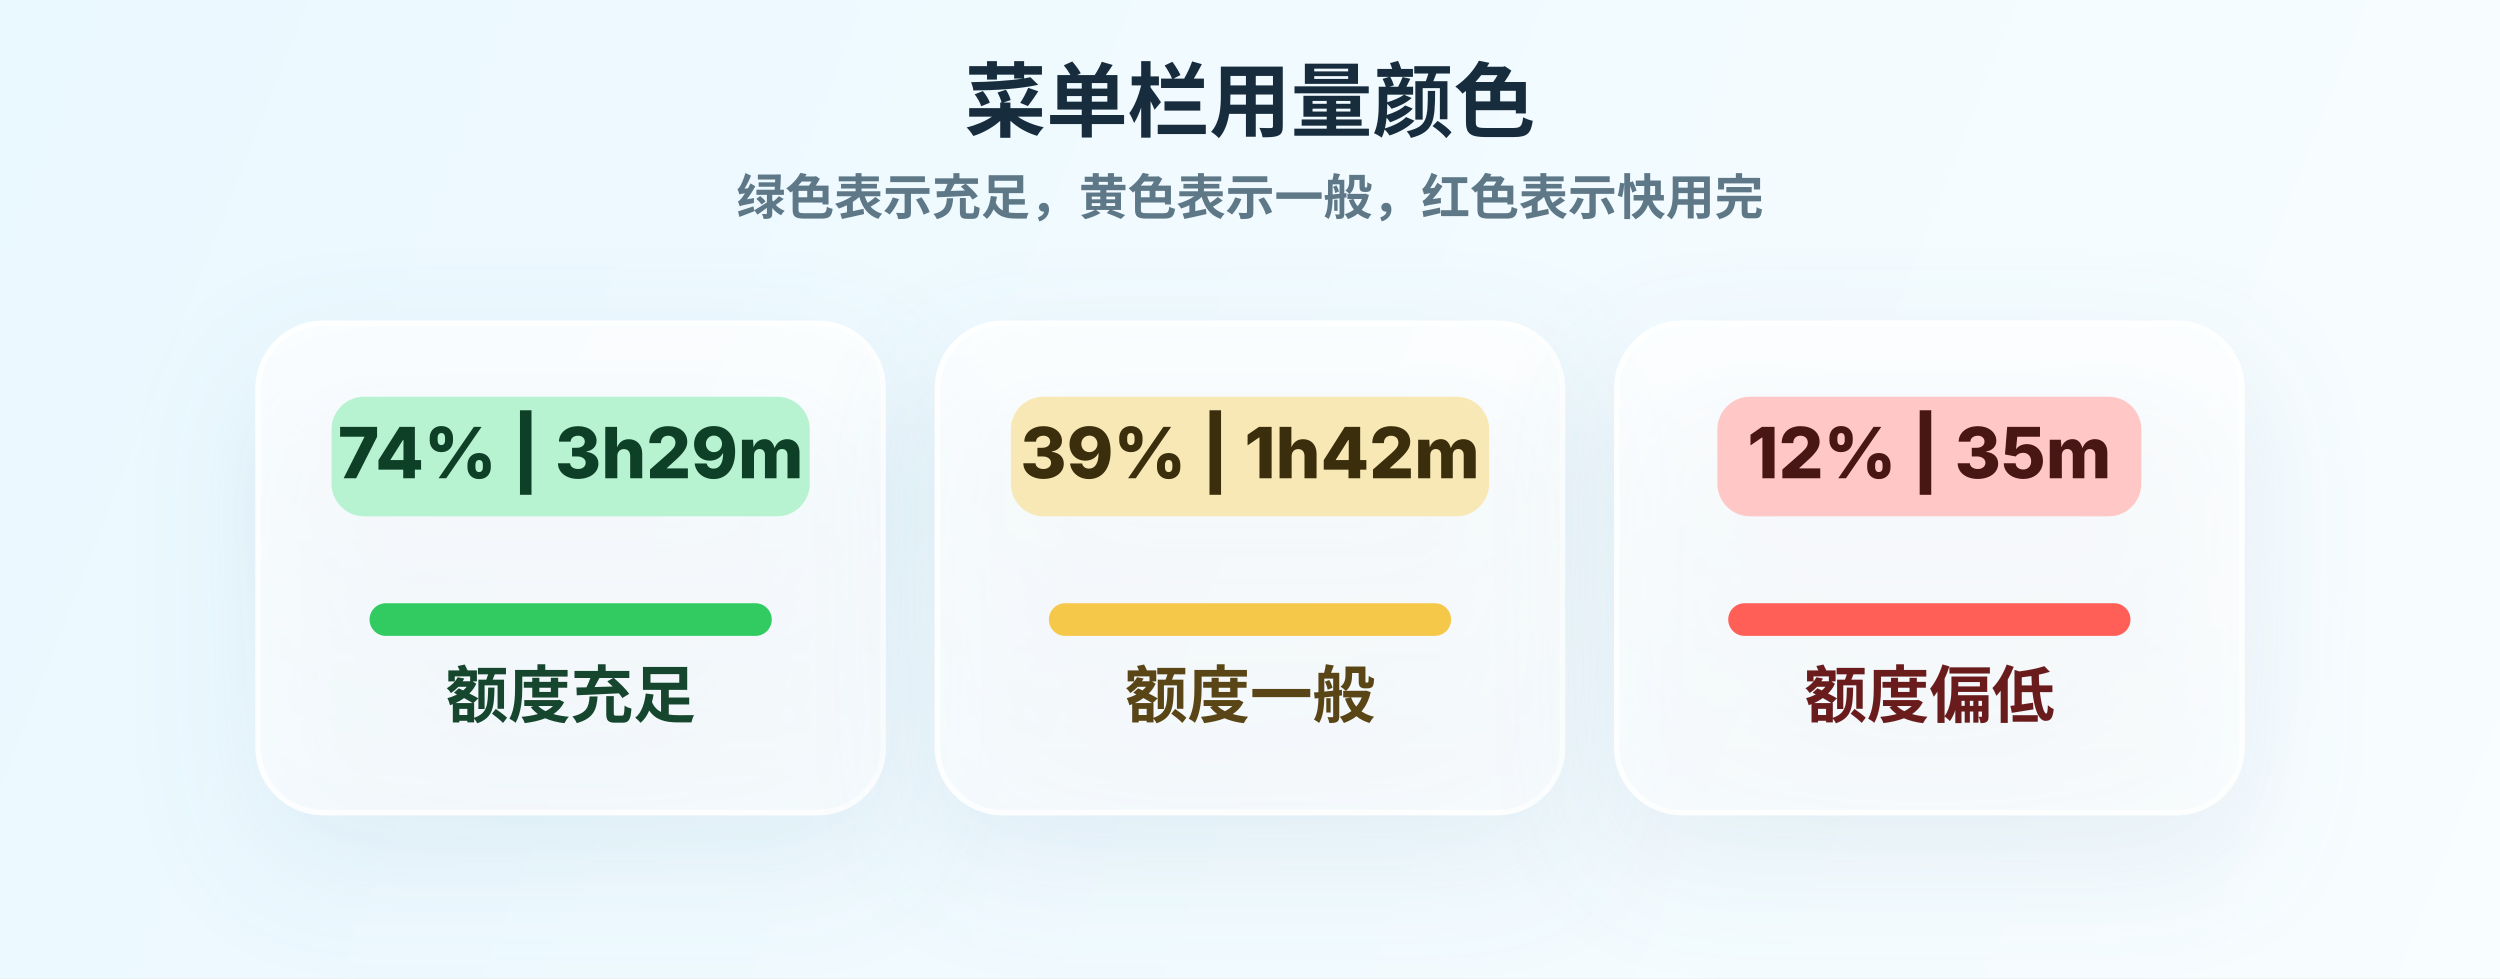
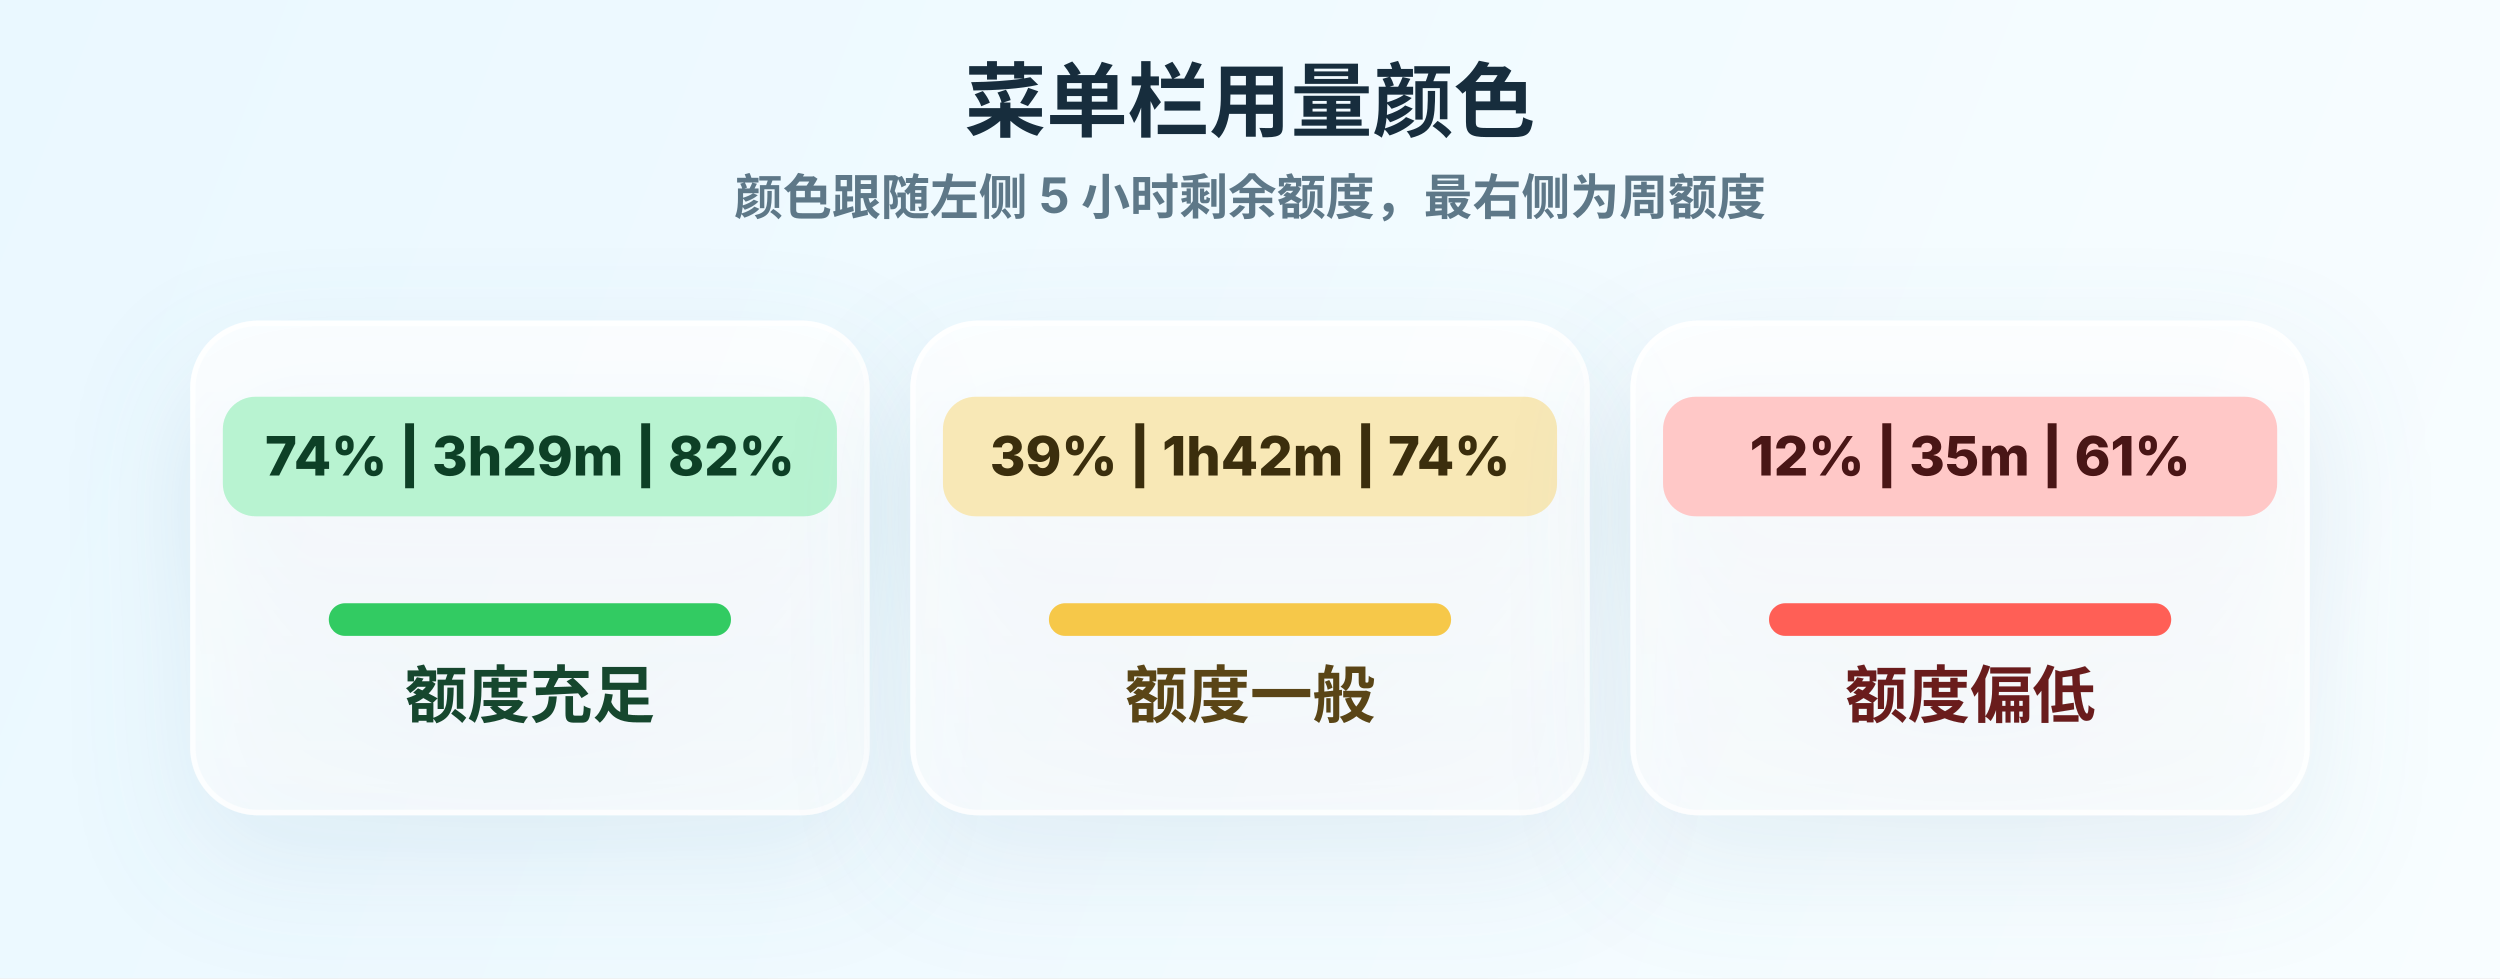
<svg xmlns="http://www.w3.org/2000/svg" width="920" height="360" viewBox="0 0 920 360" fill="none">
  <defs>
    <linearGradient id="pageBg" x1="0" y1="0" x2="920" y2="360" gradientUnits="userSpaceOnUse">
      <stop stop-color="#EAF8FF" />
      <stop offset="1" stop-color="#F8FDFF" />
    </linearGradient>
    <linearGradient id="cardBg" x1="0" y1="0" x2="0" y2="180" gradientUnits="userSpaceOnUse">
      <stop stop-color="#FFFFFF" stop-opacity="0.74" />
      <stop offset="1" stop-color="#FFFFFF" stop-opacity="0.52" />
    </linearGradient>
    <filter id="cardShadow" x="-20%" y="-28%" width="140%" height="170%" color-interpolation-filters="sRGB">
      <feDropShadow dx="0" dy="18" stdDeviation="22" flood-color="#6E9DB3" flood-opacity="0.22" />
    </filter>
  </defs>
  <rect width="920" height="360" fill="url(#pageBg)" />
  <g font-family="-apple-system, BlinkMacSystemFont, 'SF Pro Display', 'PingFang SC', sans-serif">
    <text x="460" y="48" text-anchor="middle" font-size="30" font-weight="780" fill="#172D3D">菜单栏用量颜色</text>
-     <text x="460" y="79" text-anchor="middle" font-size="18" font-weight="650" fill="#5E7888">绿色表示充足，黄色表示一般，红色表示快用完</text>
-     <g transform="translate(94 118)" filter="url(#cardShadow)">
-       <rect width="232" height="182" rx="25" fill="url(#cardBg)" />
-       <rect x="1" y="1" width="230" height="180" rx="24" stroke="white" stroke-opacity="0.72" stroke-width="2" />
-       <rect x="28" y="28" width="176" height="44" rx="12" fill="#B8F3D1" />
-       <text x="116" y="58" text-anchor="middle" font-size="26" font-weight="820" fill="#103F28">74% | 3h29m</text>
-       <rect x="42" y="104" width="148" height="12" rx="6" fill="#DDF2E7" />
-       <rect x="42" y="104" width="148" height="12" rx="6" fill="#31CB62" />
-       <text x="116" y="146" text-anchor="middle" font-size="23" font-weight="780" fill="#17462D">额度充足</text>
+     <text x="460" y="79" text-anchor="middle" font-size="18" font-weight="650" fill="#5E7888">颜色跟随左侧 5 小时剩余额度，最右侧为周额度</text>
+     <g transform="translate(70 118)" filter="url(#cardShadow)">
+       <rect width="250" height="182" rx="25" fill="url(#cardBg)" />
+       <rect x="1" y="1" width="248" height="180" rx="24" stroke="white" stroke-opacity="0.72" stroke-width="2" />
+       <rect x="12" y="28" width="226" height="44" rx="12" fill="#B8F3D1" />
+       <text x="125" y="57" text-anchor="middle" font-size="20" font-weight="820" fill="#103F28">74% | 3h29m | 82%</text>
+       <rect x="51" y="104" width="148" height="12" rx="6" fill="#DDF2E7" />
+       <rect x="51" y="104" width="148" height="12" rx="6" fill="#31CB62" />
+       <text x="125" y="146" text-anchor="middle" font-size="23" font-weight="780" fill="#17462D">额度充足</text>
    </g>
-     <g transform="translate(344 118)" filter="url(#cardShadow)">
-       <rect width="232" height="182" rx="25" fill="url(#cardBg)" />
-       <rect x="1" y="1" width="230" height="180" rx="24" stroke="white" stroke-opacity="0.72" stroke-width="2" />
-       <rect x="28" y="28" width="176" height="44" rx="12" fill="#F8E8B6" />
-       <text x="116" y="58" text-anchor="middle" font-size="26" font-weight="820" fill="#3A2D0B">39% | 1h42m</text>
-       <rect x="42" y="104" width="148" height="12" rx="6" fill="#F4EED6" />
-       <rect x="42" y="104" width="148" height="12" rx="6" fill="#F6C84A" />
-       <text x="116" y="146" text-anchor="middle" font-size="23" font-weight="780" fill="#5A4512">额度一般</text>
+     <g transform="translate(335 118)" filter="url(#cardShadow)">
+       <rect width="250" height="182" rx="25" fill="url(#cardBg)" />
+       <rect x="1" y="1" width="248" height="180" rx="24" stroke="white" stroke-opacity="0.72" stroke-width="2" />
+       <rect x="12" y="28" width="226" height="44" rx="12" fill="#F8E8B6" />
+       <text x="125" y="57" text-anchor="middle" font-size="20" font-weight="820" fill="#3A2D0B">39% | 1h42m | 74%</text>
+       <rect x="51" y="104" width="148" height="12" rx="6" fill="#F4EED6" />
+       <rect x="51" y="104" width="148" height="12" rx="6" fill="#F6C84A" />
+       <text x="125" y="146" text-anchor="middle" font-size="23" font-weight="780" fill="#5A4512">额度一般</text>
    </g>
-     <g transform="translate(594 118)" filter="url(#cardShadow)">
-       <rect width="232" height="182" rx="25" fill="url(#cardBg)" />
-       <rect x="1" y="1" width="230" height="180" rx="24" stroke="white" stroke-opacity="0.72" stroke-width="2" />
-       <rect x="38" y="28" width="156" height="44" rx="12" fill="#FFC8C7" />
-       <text x="116" y="58" text-anchor="middle" font-size="26" font-weight="820" fill="#4A1213">12% | 35m</text>
-       <rect x="42" y="104" width="148" height="12" rx="6" fill="#F6DEDD" />
-       <rect x="42" y="104" width="148" height="12" rx="6" fill="#FF5F57" />
-       <text x="116" y="146" text-anchor="middle" font-size="23" font-weight="780" fill="#6A1F1F">额度偏低</text>
+     <g transform="translate(600 118)" filter="url(#cardShadow)">
+       <rect width="250" height="182" rx="25" fill="url(#cardBg)" />
+       <rect x="1" y="1" width="248" height="180" rx="24" stroke="white" stroke-opacity="0.72" stroke-width="2" />
+       <rect x="12" y="28" width="226" height="44" rx="12" fill="#FFC8C7" />
+       <text x="125" y="57" text-anchor="middle" font-size="20" font-weight="820" fill="#4A1213">12% | 35m | 61%</text>
+       <rect x="51" y="104" width="148" height="12" rx="6" fill="#F6DEDD" />
+       <rect x="51" y="104" width="148" height="12" rx="6" fill="#FF5F57" />
+       <text x="125" y="146" text-anchor="middle" font-size="23" font-weight="780" fill="#6A1F1F">额度偏低</text>
    </g>
  </g>
</svg>
